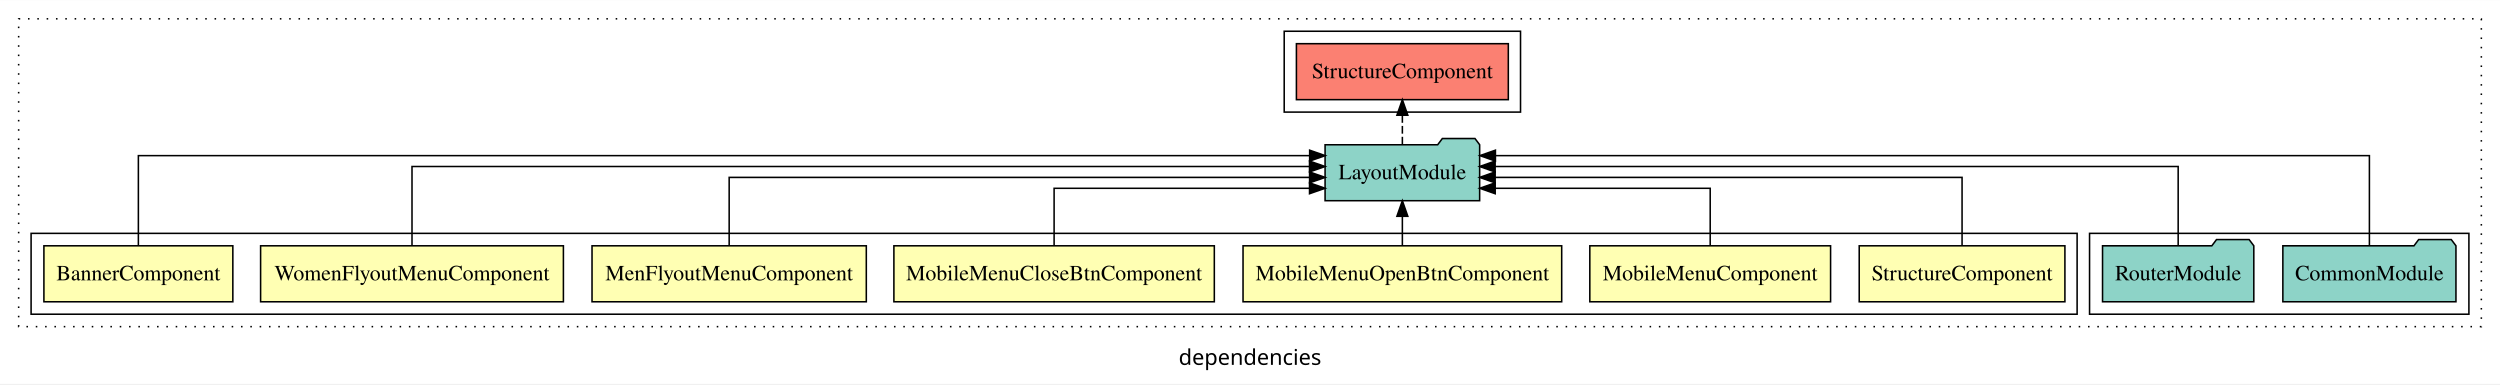
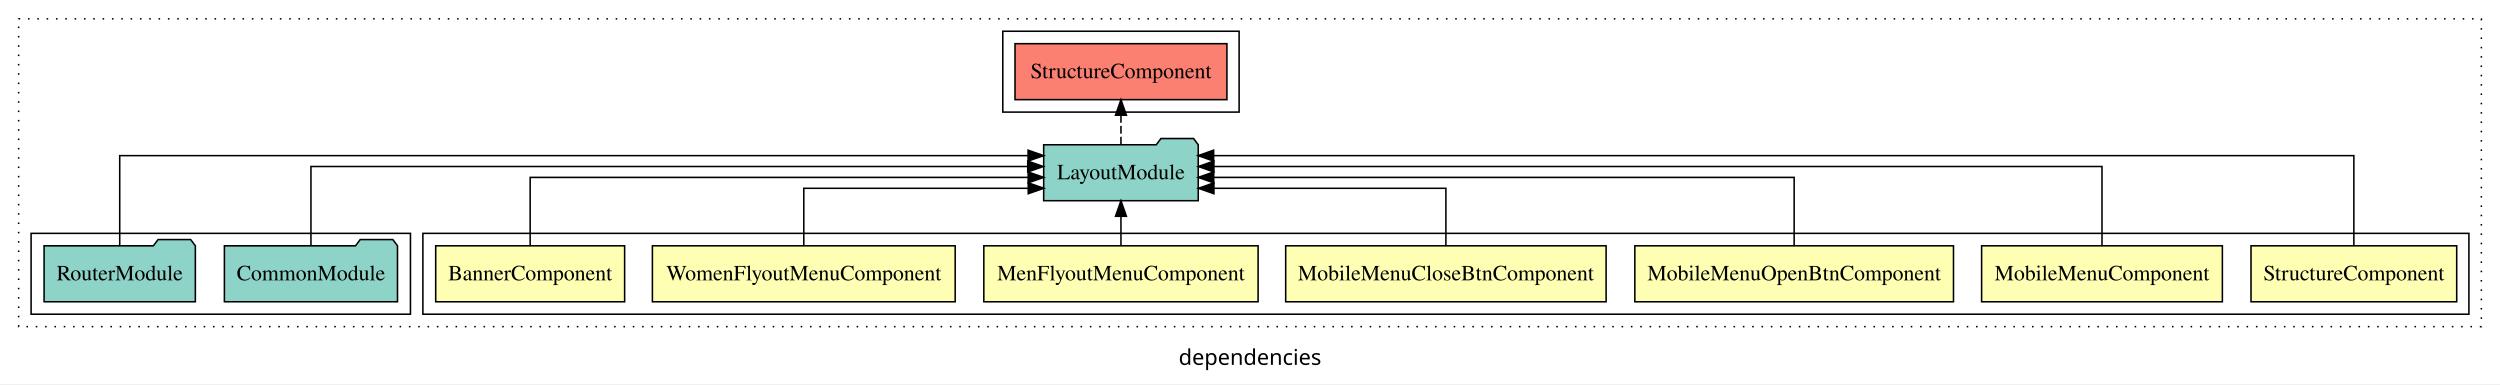
<svg xmlns="http://www.w3.org/2000/svg" width="1608pt" height="247pt" viewBox="0.00 0.00 1608.00 246.80">
  <g id="graph0" class="graph" transform="scale(1 1) rotate(0) translate(4 242.8)">
    <polygon fill="white" stroke="transparent" points="-4,4 -4,-242.8 1604,-242.8 1604,4 -4,4" />
    <text text-anchor="middle" x="800" y="-8.2" font-family="sans-serif" font-size="14.00">dependencies</text>
    <g id="clust1" class="cluster">
      <polygon fill="none" stroke="black" stroke-dasharray="1,5" points="8,-32.8 8,-230.8 1592,-230.8 1592,-32.8 8,-32.8" />
    </g>
+     <g id="clust2" class="cluster">
+       <polygon fill="none" stroke="black" points="268,-40.8 268,-92.8 1584,-92.8 1584,-40.8 268,-40.8" />
+     </g>
    <g id="clust10" class="cluster">
-       <polygon fill="none" stroke="black" points="1340,-40.8 1340,-92.8 1584,-92.8 1584,-40.8 1340,-40.8" />
+       <polygon fill="none" stroke="black" points="16,-40.8 16,-92.8 260,-92.8 260,-40.8 16,-40.8" />
    </g>
    <g id="clust11" class="cluster">
-       <polygon fill="none" stroke="black" points="822,-170.8 822,-222.8 974,-222.8 974,-170.8 822,-170.8" />
-     </g>
-     <g id="clust2" class="cluster">
-       <polygon fill="none" stroke="black" points="16,-40.8 16,-92.8 1332,-92.8 1332,-40.8 16,-40.8" />
+       <polygon fill="none" stroke="black" points="641,-170.8 641,-222.8 793,-222.8 793,-170.8 641,-170.8" />
    </g>
    <g id="node1" class="node">
-       <polygon fill="#ffffb3" stroke="black" points="1324.15,-84.8 1191.85,-84.8 1191.85,-48.8 1324.15,-48.8 1324.15,-84.8" />
-       <text text-anchor="middle" x="1258" y="-62.6" font-family="Times,serif" font-size="14.00">StructureComponent</text>
+       <polygon fill="#ffffb3" stroke="black" points="1576.15,-84.8 1443.85,-84.8 1443.85,-48.8 1576.15,-48.8 1576.15,-84.8" />
+       <text text-anchor="middle" x="1510" y="-62.6" font-family="Times,serif" font-size="14.00">StructureComponent</text>
    </g>
    <g id="node8" class="node">
-       <polygon fill="#8dd3c7" stroke="black" points="947.71,-149.8 944.71,-153.8 923.71,-153.8 920.71,-149.8 848.29,-149.8 848.29,-113.8 947.71,-113.8 947.71,-149.8" />
-       <text text-anchor="middle" x="898" y="-127.6" font-family="Times,serif" font-size="14.00">LayoutModule</text>
+       <polygon fill="#8dd3c7" stroke="black" points="766.71,-149.8 763.71,-153.8 742.71,-153.8 739.71,-149.8 667.29,-149.8 667.29,-113.8 766.71,-113.8 766.71,-149.8" />
+       <text text-anchor="middle" x="717" y="-127.6" font-family="Times,serif" font-size="14.00">LayoutModule</text>
    </g>
    <g id="edge1" class="edge">
-       <path fill="none" stroke="black" d="M1258,-85.07C1258,-103.36 1258,-128.8 1258,-128.8 1258,-128.8 957.68,-128.8 957.68,-128.8" />
-       <polygon fill="black" stroke="black" points="957.68,-125.3 947.68,-128.8 957.68,-132.3 957.68,-125.3" />
+       <path fill="none" stroke="black" d="M1510,-84.81C1510,-107.29 1510,-142.8 1510,-142.8 1510,-142.8 776.61,-142.8 776.61,-142.8" />
+       <polygon fill="black" stroke="black" points="776.61,-139.3 766.61,-142.8 776.61,-146.3 776.61,-139.3" />
    </g>
    <g id="node2" class="node">
-       <polygon fill="#ffffb3" stroke="black" points="1173.43,-84.8 1018.57,-84.8 1018.57,-48.8 1173.43,-48.8 1173.43,-84.8" />
-       <text text-anchor="middle" x="1096" y="-62.6" font-family="Times,serif" font-size="14.00">MobileMenuComponent</text>
+       <polygon fill="#ffffb3" stroke="black" points="1425.43,-84.8 1270.57,-84.8 1270.57,-48.8 1425.43,-48.8 1425.43,-84.8" />
+       <text text-anchor="middle" x="1348" y="-62.6" font-family="Times,serif" font-size="14.00">MobileMenuComponent</text>
    </g>
    <g id="edge2" class="edge">
-       <path fill="none" stroke="black" d="M1096,-84.81C1096,-100.85 1096,-121.8 1096,-121.8 1096,-121.8 957.71,-121.8 957.71,-121.8" />
-       <polygon fill="black" stroke="black" points="957.71,-118.3 947.71,-121.8 957.71,-125.3 957.71,-118.3" />
+       <path fill="none" stroke="black" d="M1348,-84.93C1348,-105.37 1348,-135.8 1348,-135.8 1348,-135.8 776.78,-135.8 776.78,-135.8" />
+       <polygon fill="black" stroke="black" points="776.78,-132.3 766.78,-135.8 776.78,-139.3 776.78,-132.3" />
    </g>
    <g id="node3" class="node">
-       <polygon fill="#ffffb3" stroke="black" points="1000.48,-84.8 795.52,-84.8 795.52,-48.8 1000.48,-48.8 1000.48,-84.8" />
-       <text text-anchor="middle" x="898" y="-62.6" font-family="Times,serif" font-size="14.00">MobileMenuOpenBtnComponent</text>
+       <polygon fill="#ffffb3" stroke="black" points="1252.48,-84.8 1047.52,-84.8 1047.52,-48.8 1252.48,-48.8 1252.48,-84.8" />
+       <text text-anchor="middle" x="1150" y="-62.6" font-family="Times,serif" font-size="14.00">MobileMenuOpenBtnComponent</text>
    </g>
    <g id="edge3" class="edge">
-       <path fill="none" stroke="black" d="M898,-84.91C898,-84.91 898,-103.79 898,-103.79" />
-       <polygon fill="black" stroke="black" points="894.5,-103.79 898,-113.79 901.5,-103.79 894.5,-103.79" />
+       <path fill="none" stroke="black" d="M1150,-85.07C1150,-103.36 1150,-128.8 1150,-128.8 1150,-128.8 776.67,-128.8 776.67,-128.8" />
+       <polygon fill="black" stroke="black" points="776.67,-125.3 766.67,-128.8 776.67,-132.3 776.67,-125.3" />
    </g>
    <g id="node4" class="node">
-       <polygon fill="#ffffb3" stroke="black" points="777.05,-84.8 570.95,-84.8 570.95,-48.8 777.05,-48.8 777.05,-84.8" />
-       <text text-anchor="middle" x="674" y="-62.6" font-family="Times,serif" font-size="14.00">MobileMenuCloseBtnComponent</text>
+       <polygon fill="#ffffb3" stroke="black" points="1029.05,-84.8 822.95,-84.8 822.95,-48.8 1029.05,-48.8 1029.05,-84.8" />
+       <text text-anchor="middle" x="926" y="-62.6" font-family="Times,serif" font-size="14.00">MobileMenuCloseBtnComponent</text>
    </g>
    <g id="edge4" class="edge">
-       <path fill="none" stroke="black" d="M674,-84.81C674,-100.85 674,-121.8 674,-121.8 674,-121.8 838.29,-121.8 838.29,-121.8" />
-       <polygon fill="black" stroke="black" points="838.29,-125.3 848.29,-121.8 838.29,-118.3 838.29,-125.3" />
+       <path fill="none" stroke="black" d="M926,-84.81C926,-100.85 926,-121.8 926,-121.8 926,-121.8 776.8,-121.8 776.8,-121.8" />
+       <polygon fill="black" stroke="black" points="776.8,-118.3 766.8,-121.8 776.8,-125.3 776.8,-118.3" />
    </g>
    <g id="node5" class="node">
-       <polygon fill="#ffffb3" stroke="black" points="553.21,-84.8 376.79,-84.8 376.79,-48.8 553.21,-48.8 553.21,-84.8" />
-       <text text-anchor="middle" x="465" y="-62.6" font-family="Times,serif" font-size="14.00">MenFlyoutMenuComponent</text>
+       <polygon fill="#ffffb3" stroke="black" points="805.21,-84.8 628.79,-84.8 628.79,-48.8 805.21,-48.8 805.21,-84.8" />
+       <text text-anchor="middle" x="717" y="-62.6" font-family="Times,serif" font-size="14.00">MenFlyoutMenuComponent</text>
    </g>
    <g id="edge5" class="edge">
-       <path fill="none" stroke="black" d="M465,-85.07C465,-103.36 465,-128.8 465,-128.8 465,-128.8 838.33,-128.8 838.33,-128.8" />
-       <polygon fill="black" stroke="black" points="838.33,-132.3 848.33,-128.8 838.33,-125.3 838.33,-132.3" />
+       <path fill="none" stroke="black" d="M717,-84.91C717,-84.91 717,-103.79 717,-103.79" />
+       <polygon fill="black" stroke="black" points="713.5,-103.79 717,-113.79 720.5,-103.79 713.5,-103.79" />
    </g>
    <g id="node6" class="node">
-       <polygon fill="#ffffb3" stroke="black" points="358.38,-84.8 163.62,-84.8 163.62,-48.8 358.38,-48.8 358.38,-84.8" />
-       <text text-anchor="middle" x="261" y="-62.6" font-family="Times,serif" font-size="14.00">WomenFlyoutMenuComponent</text>
+       <polygon fill="#ffffb3" stroke="black" points="610.38,-84.8 415.62,-84.8 415.62,-48.8 610.38,-48.8 610.38,-84.8" />
+       <text text-anchor="middle" x="513" y="-62.6" font-family="Times,serif" font-size="14.00">WomenFlyoutMenuComponent</text>
    </g>
    <g id="edge6" class="edge">
-       <path fill="none" stroke="black" d="M261,-84.93C261,-105.37 261,-135.8 261,-135.8 261,-135.8 838.28,-135.8 838.28,-135.8" />
-       <polygon fill="black" stroke="black" points="838.28,-139.3 848.28,-135.8 838.28,-132.3 838.28,-139.3" />
+       <path fill="none" stroke="black" d="M513,-84.81C513,-100.85 513,-121.8 513,-121.8 513,-121.8 657.36,-121.8 657.36,-121.8" />
+       <polygon fill="black" stroke="black" points="657.36,-125.3 667.36,-121.8 657.36,-118.3 657.36,-125.3" />
    </g>
    <g id="node7" class="node">
-       <polygon fill="#ffffb3" stroke="black" points="145.76,-84.8 24.24,-84.8 24.24,-48.8 145.76,-48.8 145.76,-84.8" />
-       <text text-anchor="middle" x="85" y="-62.6" font-family="Times,serif" font-size="14.00">BannerComponent</text>
+       <polygon fill="#ffffb3" stroke="black" points="397.76,-84.8 276.24,-84.8 276.24,-48.8 397.76,-48.8 397.76,-84.8" />
+       <text text-anchor="middle" x="337" y="-62.6" font-family="Times,serif" font-size="14.00">BannerComponent</text>
    </g>
    <g id="edge7" class="edge">
-       <path fill="none" stroke="black" d="M85,-84.81C85,-107.29 85,-142.8 85,-142.8 85,-142.8 838.37,-142.8 838.37,-142.8" />
-       <polygon fill="black" stroke="black" points="838.37,-146.3 848.37,-142.8 838.37,-139.3 838.37,-146.3" />
+       <path fill="none" stroke="black" d="M337,-85.07C337,-103.36 337,-128.8 337,-128.8 337,-128.8 657.32,-128.8 657.32,-128.8" />
+       <polygon fill="black" stroke="black" points="657.32,-132.3 667.32,-128.8 657.32,-125.3 657.32,-132.3" />
    </g>
    <g id="node11" class="node">
-       <polygon fill="#fb8072" stroke="black" points="966.15,-214.8 829.85,-214.8 829.85,-178.8 966.15,-178.8 966.15,-214.8" />
-       <text text-anchor="middle" x="898" y="-192.6" font-family="Times,serif" font-size="14.00">StructureComponent </text>
+       <polygon fill="#fb8072" stroke="black" points="785.15,-214.8 648.85,-214.8 648.85,-178.8 785.15,-178.8 785.15,-214.8" />
+       <text text-anchor="middle" x="717" y="-192.6" font-family="Times,serif" font-size="14.00">StructureComponent </text>
    </g>
    <g id="edge10" class="edge">
-       <path fill="none" stroke="black" stroke-dasharray="5,2" d="M898,-149.91C898,-149.91 898,-168.79 898,-168.79" />
-       <polygon fill="black" stroke="black" points="894.5,-168.79 898,-178.79 901.5,-168.79 894.5,-168.79" />
+       <path fill="none" stroke="black" stroke-dasharray="5,2" d="M717,-149.91C717,-149.91 717,-168.79 717,-168.79" />
+       <polygon fill="black" stroke="black" points="713.5,-168.79 717,-178.79 720.5,-168.79 713.5,-168.79" />
    </g>
    <g id="node9" class="node">
-       <polygon fill="#8dd3c7" stroke="black" points="1575.67,-84.8 1572.67,-88.8 1551.67,-88.8 1548.67,-84.8 1464.33,-84.8 1464.33,-48.8 1575.67,-48.8 1575.67,-84.8" />
-       <text text-anchor="middle" x="1520" y="-62.6" font-family="Times,serif" font-size="14.00">CommonModule</text>
+       <polygon fill="#8dd3c7" stroke="black" points="251.67,-84.8 248.67,-88.8 227.67,-88.8 224.67,-84.8 140.33,-84.8 140.33,-48.8 251.67,-48.8 251.67,-84.8" />
+       <text text-anchor="middle" x="196" y="-62.6" font-family="Times,serif" font-size="14.00">CommonModule</text>
    </g>
    <g id="edge8" class="edge">
-       <path fill="none" stroke="black" d="M1520,-84.81C1520,-107.29 1520,-142.8 1520,-142.8 1520,-142.8 957.85,-142.8 957.85,-142.8" />
-       <polygon fill="black" stroke="black" points="957.85,-139.3 947.85,-142.8 957.85,-146.3 957.85,-139.3" />
+       <path fill="none" stroke="black" d="M196,-84.93C196,-105.37 196,-135.8 196,-135.8 196,-135.8 657.04,-135.8 657.04,-135.8" />
+       <polygon fill="black" stroke="black" points="657.04,-139.3 667.04,-135.8 657.04,-132.3 657.04,-139.3" />
    </g>
    <g id="node10" class="node">
-       <polygon fill="#8dd3c7" stroke="black" points="1445.65,-84.8 1442.65,-88.8 1421.65,-88.8 1418.65,-84.8 1348.35,-84.8 1348.35,-48.8 1445.65,-48.8 1445.65,-84.8" />
-       <text text-anchor="middle" x="1397" y="-62.6" font-family="Times,serif" font-size="14.00">RouterModule</text>
+       <polygon fill="#8dd3c7" stroke="black" points="121.65,-84.8 118.65,-88.8 97.65,-88.8 94.65,-84.8 24.35,-84.8 24.35,-48.8 121.65,-48.8 121.65,-84.8" />
+       <text text-anchor="middle" x="73" y="-62.6" font-family="Times,serif" font-size="14.00">RouterModule</text>
    </g>
    <g id="edge9" class="edge">
-       <path fill="none" stroke="black" d="M1397,-84.93C1397,-105.37 1397,-135.8 1397,-135.8 1397,-135.8 957.67,-135.8 957.67,-135.8" />
-       <polygon fill="black" stroke="black" points="957.67,-132.3 947.67,-135.8 957.67,-139.3 957.67,-132.3" />
+       <path fill="none" stroke="black" d="M73,-84.81C73,-107.29 73,-142.8 73,-142.8 73,-142.8 657.27,-142.8 657.27,-142.8" />
+       <polygon fill="black" stroke="black" points="657.27,-146.3 667.27,-142.8 657.27,-139.3 657.27,-146.3" />
    </g>
  </g>
</svg>
